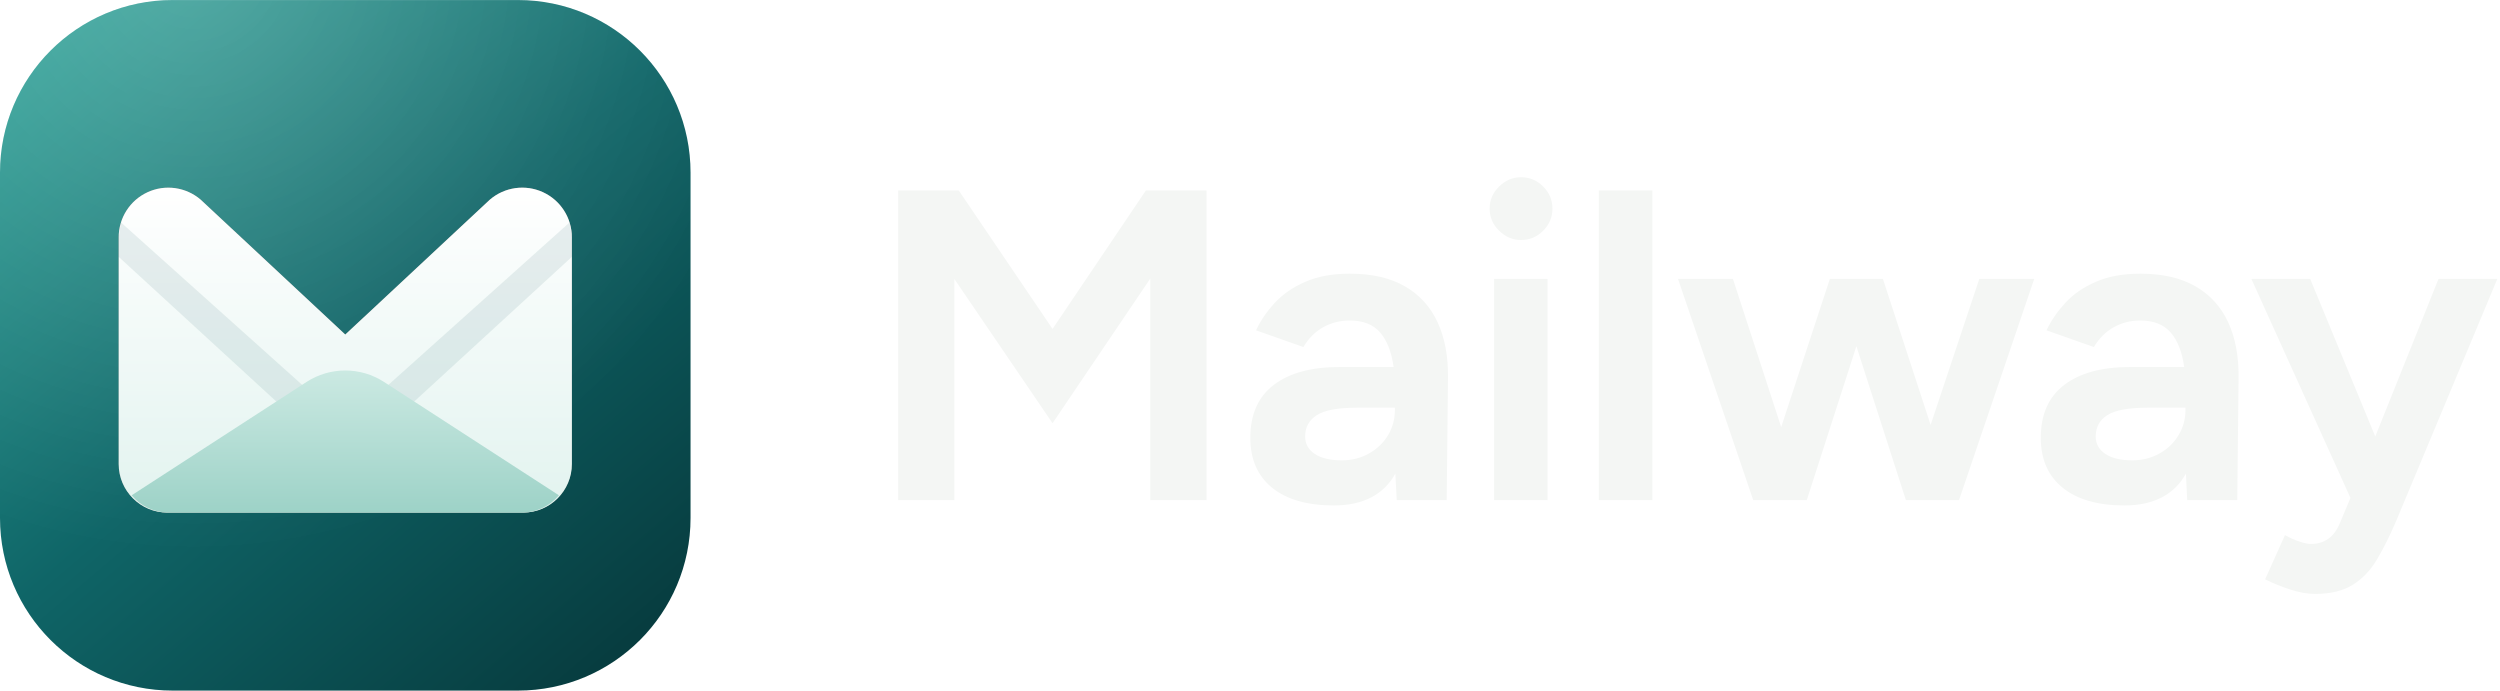
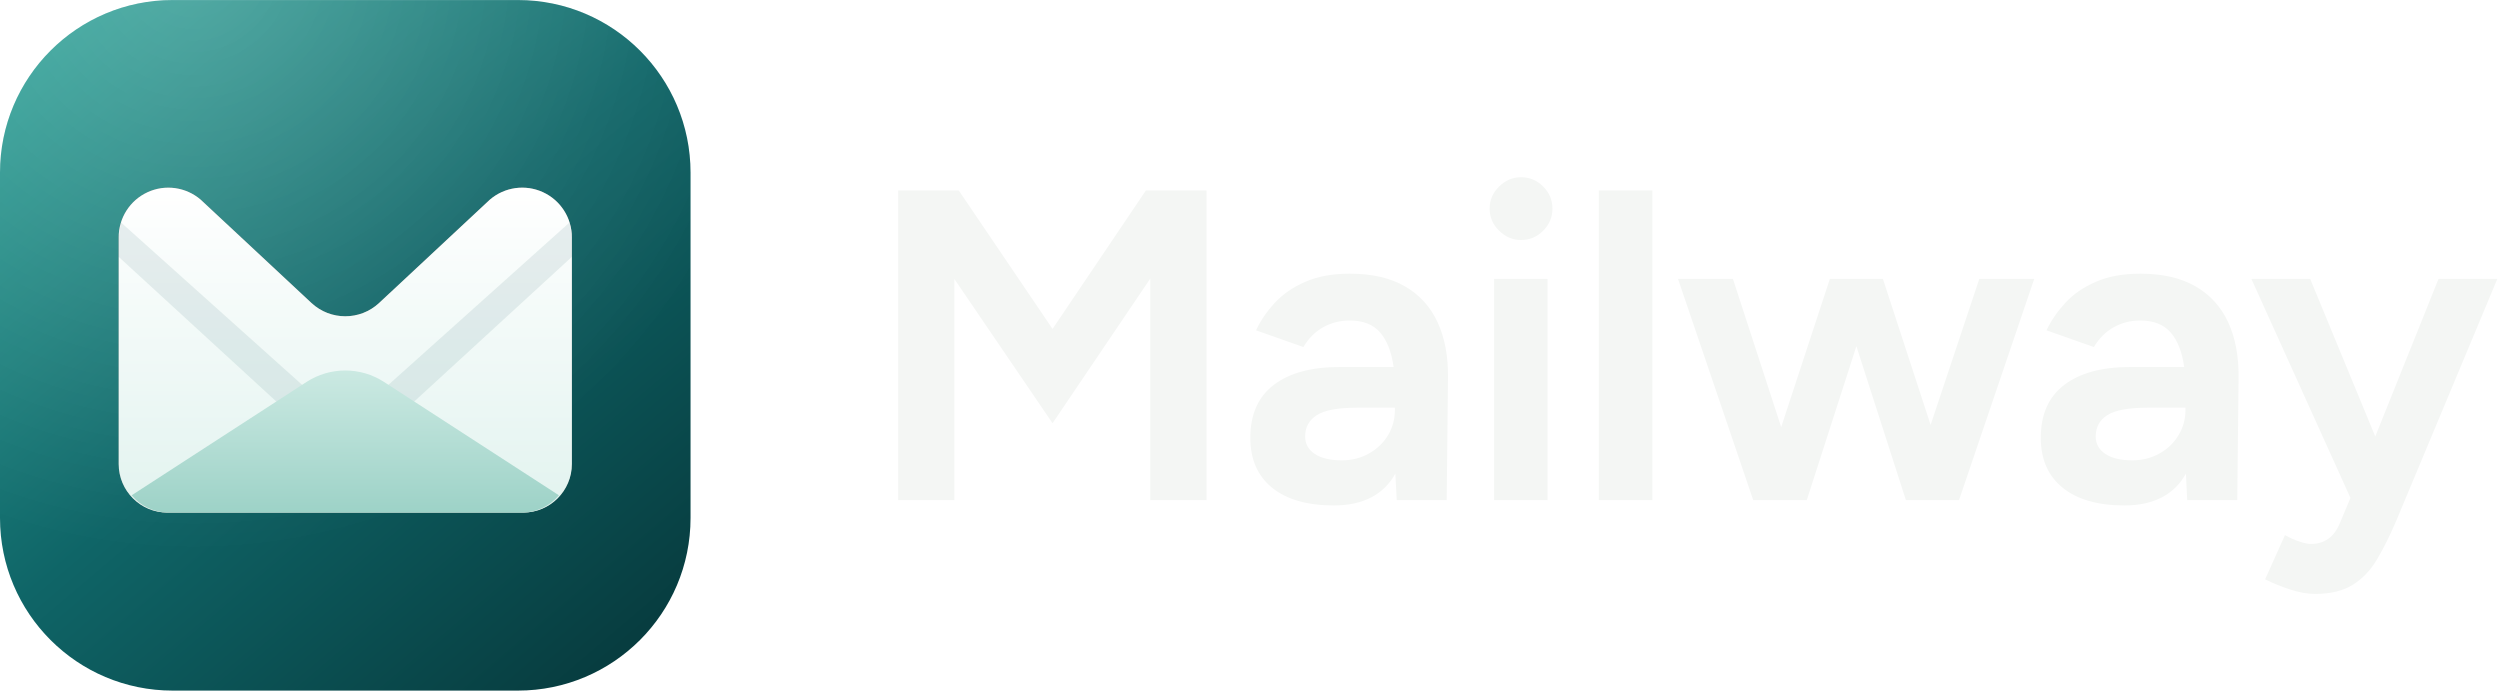
<svg xmlns="http://www.w3.org/2000/svg" viewBox="0 0 231.7 64" width="695" height="192">
  <defs>
    <linearGradient id="fondo" x1="0" y1="0" x2=".85" y2="1">
      <stop offset="0" stop-color="#2fa59a" />
      <stop offset=".52" stop-color="#0f6567" />
      <stop offset="1" stop-color="#073c3f" />
    </linearGradient>
    <radialGradient id="luz" cx=".28" cy="-.05" r=".85">
      <stop offset="0" stop-color="#fff" stop-opacity=".2" />
      <stop offset="1" stop-color="#fff" stop-opacity="0" />
    </radialGradient>
    <linearGradient id="sobre" x1="0" y1="0" x2="0" y2="1">
      <stop offset="0" stop-color="#fff" />
      <stop offset="1" stop-color="#e2f3ef" />
    </linearGradient>
    <linearGradient id="solapa" x1="0" y1="0" x2="0" y2="1">
      <stop offset="0" stop-color="#cbe9e2" />
      <stop offset="1" stop-color="#9dd2c7" />
    </linearGradient>
    <filter id="sombra" x="-20%" y="-20%" width="140%" height="150%">
      <feGaussianBlur in="SourceAlpha" stdDeviation="1.6" />
      <feOffset dy="1.6" />
      <feComponentTransfer>
        <feFuncA type="linear" slope=".28" />
      </feComponentTransfer>
      <feFlood flood-color="#03292b" />
      <feComposite operator="in" in2="SourceAlpha" />
      <feMerge>
        <feMergeNode />
        <feMergeNode in="SourceGraphic" />
      </feMerge>
    </filter>
  </defs>
  <rect width="64" height="64" rx="16" fill="url(#fondo)" />
  <rect width="64" height="64" rx="16" fill="url(#luz)" />
  <g filter="url(#sombra)">
-     <path d="M11 22a4.6 4.6 0 0 1 7.6-3.5L32 31l13.4-12.5A4.6 4.6 0 0 1 53 22v21a4.5 4.5 0 0 1-4.5 4.5h-33A4.5 4.5 0 0 1 11 43z" fill="url(#sobre)" />
+     <path d="M11 22a4.6 4.6 0 0 1 7.6-3.5L28.86 28.07A4.6 4.6 0 0 0 35.14 28.07L45.4 18.5A4.6 4.6 0 0 1 53 22v21a4.5 4.5 0 0 1-4.5 4.5h-33A4.5 4.5 0 0 1 11 43z" fill="url(#sobre)" />
    <path d="M11.2 20.6 28.6 36.2a5.1 5.1 0 0 0 6.8 0L52.8 20.6l.2 1.4v1.8L36 39.4a6 6 0 0 1-8 0L11 23.8V22z" fill="#0b5355" opacity=".09" />
    <path d="M12.2 45.9 28.4 35.4a6.6 6.6 0 0 1 7.2 0l16.2 10.5A4.5 4.5 0 0 1 48.5 47.5h-33a4.5 4.5 0 0 1-3.3-1.6z" fill="url(#solapa)" />
  </g>
  <path transform="translate(80 46.35)" fill="#f4f6f4" d="M3.24 0V-28.7H8.86L17.55 -15.87L26.2 -28.7H31.82V0H26.61V-20.54L17.55 -7.13L8.45 -20.5V0ZM43.62 0.49Q39.93 0.49 37.9 -1.15Q35.88 -2.79 35.88 -5.78Q35.88 -9.02 38.05 -10.68Q40.22 -12.34 44.16 -12.34H49.16Q48.87 -14.43 47.91 -15.54Q46.95 -16.65 45.1 -16.65Q43.75 -16.65 42.64 -16.03Q41.53 -15.42 40.8 -14.19L36.41 -15.74Q37.02 -17.06 38.13 -18.27Q39.24 -19.48 40.96 -20.23Q42.68 -20.99 45.1 -20.99Q48.18 -20.99 50.2 -19.82Q52.23 -18.66 53.24 -16.48Q54.24 -14.31 54.2 -11.32L54.08 0H49.45L49.32 -2.46Q48.54 -1.03 47.11 -0.27Q45.67 0.49 43.62 0.49ZM44.36 -3.69Q45.76 -3.69 46.88 -4.33Q48.01 -4.96 48.65 -6.03Q49.28 -7.09 49.28 -8.36V-8.57H45.8Q43.09 -8.57 42.03 -7.87Q40.96 -7.18 40.96 -5.9Q40.96 -4.88 41.86 -4.28Q42.76 -3.69 44.36 -3.69ZM58.47 0V-20.5H63.43V0ZM60.97 -24.11Q59.82 -24.11 58.94 -24.97Q58.06 -25.83 58.06 -27.02Q58.06 -28.21 58.94 -29.07Q59.82 -29.93 60.97 -29.93Q62.16 -29.93 63.02 -29.07Q63.88 -28.21 63.88 -27.02Q63.88 -25.83 63.02 -24.97Q62.16 -24.11 60.97 -24.11ZM68.18 0V-28.7H73.14V0ZM82.49 0 75.52 -20.5H80.61L85.08 -6.77L89.59 -20.5H94.51L98.93 -6.97L103.44 -20.5H108.53L101.56 0H96.64L92.05 -14.27L87.45 0ZM116.89 0.49Q113.2 0.49 111.17 -1.15Q109.14 -2.79 109.14 -5.78Q109.14 -9.02 111.31 -10.68Q113.49 -12.34 117.42 -12.34H122.43Q122.14 -14.43 121.18 -15.54Q120.21 -16.65 118.37 -16.65Q117.01 -16.65 115.91 -16.03Q114.8 -15.42 114.06 -14.19L109.67 -15.74Q110.29 -17.06 111.4 -18.27Q112.5 -19.48 114.23 -20.23Q115.95 -20.99 118.37 -20.99Q121.44 -20.99 123.47 -19.82Q125.5 -18.66 126.51 -16.48Q127.51 -14.31 127.47 -11.32L127.35 0H122.71L122.59 -2.46Q121.81 -1.03 120.38 -0.27Q118.94 0.49 116.89 0.49ZM117.63 -3.69Q119.02 -3.69 120.15 -4.33Q121.28 -4.96 121.91 -6.03Q122.55 -7.09 122.55 -8.36V-8.57H119.06Q116.36 -8.57 115.29 -7.87Q114.23 -7.18 114.23 -5.9Q114.23 -4.88 115.13 -4.28Q116.03 -3.69 117.63 -3.69ZM134.56 8.69Q133.5 8.69 132.25 8.28Q131 7.87 129.93 7.34L131.77 3.24Q132.51 3.65 133.15 3.85Q133.78 4.06 134.19 4.06Q135.09 4.06 135.77 3.59Q136.45 3.12 136.86 2.13L137.84 -0.21L128.66 -20.5H134.11L140.14 -5.9L146 -20.5H151.45L142.06 1.97Q141.2 3.98 140.3 5.49Q139.4 7.01 138.05 7.85Q136.69 8.69 134.56 8.69Z" />
</svg>
